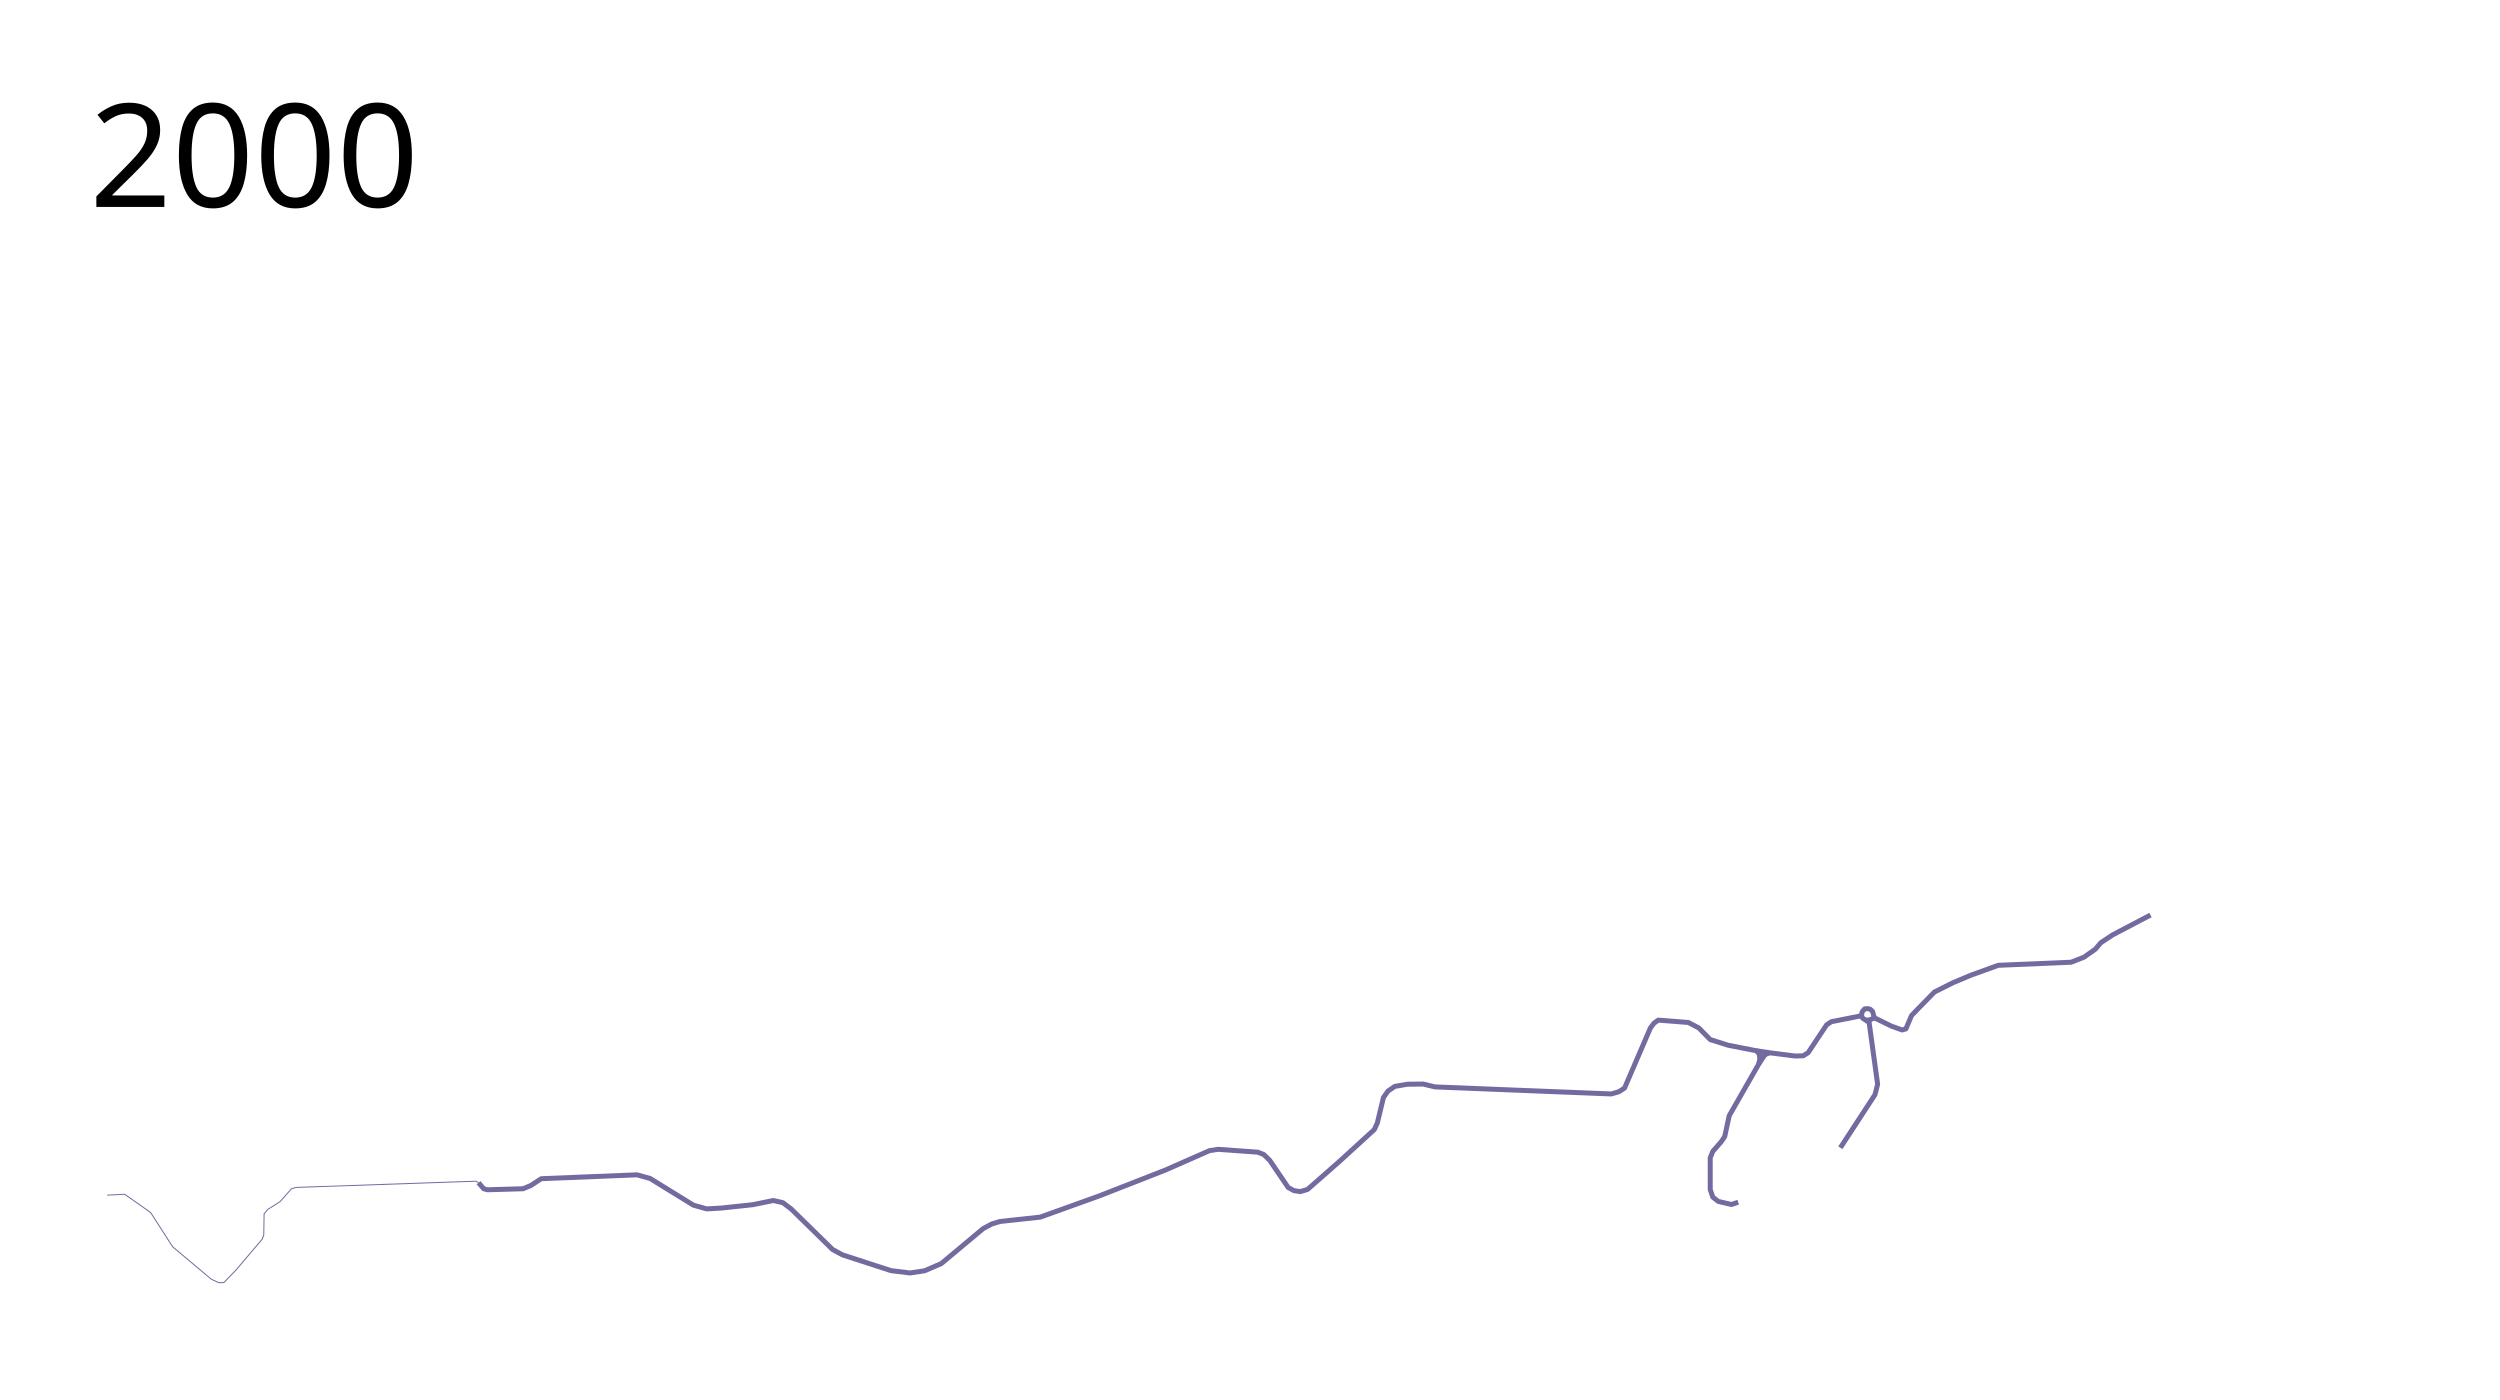
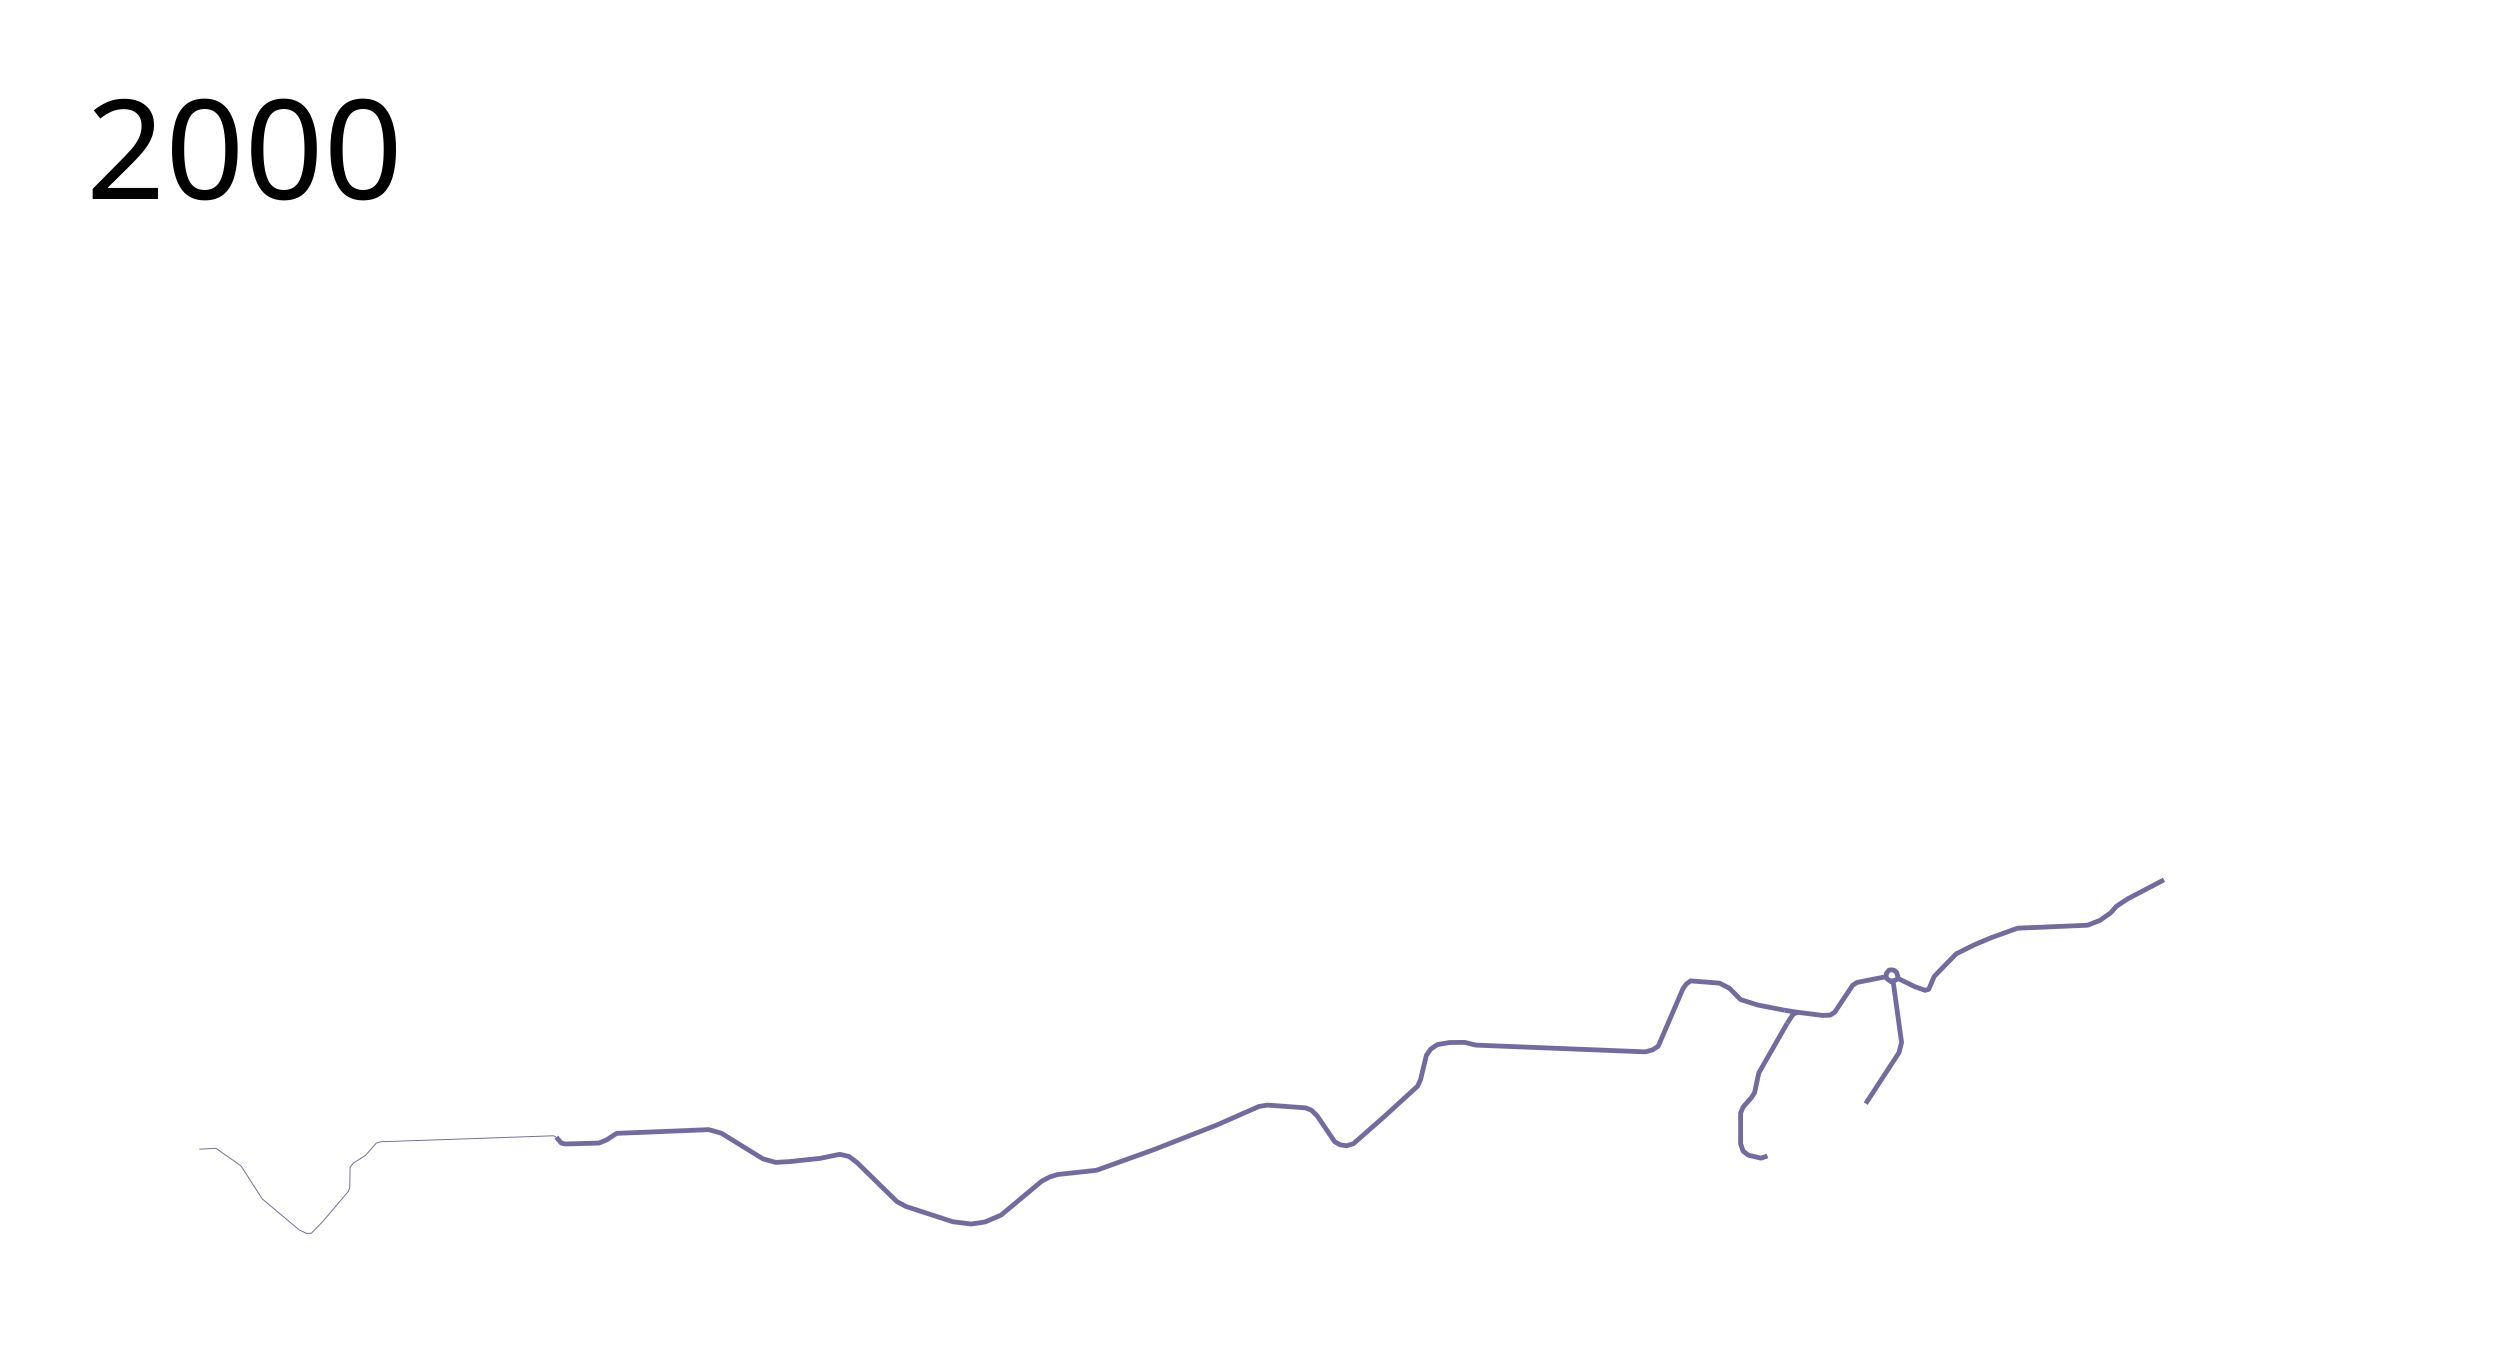
- <svg xmlns="http://www.w3.org/2000/svg" height="1400" width="2500">
-   <path d="M478.531 1182.713l5.202 6.04 3.859 1.007 35.403-1.006 7.718-3.188 10.57-6.88 95.808-3.859 13.087 3.691 43.29 26.679 13.255 3.691 14.597-.839 31.545-3.356 20.47-4.194 9.564 2.181 8.389 6.376 41.276 40.437 9.9 5.37 48.49 15.771 18.96 2.35 14.598-2.182 16.779-7.215 41.947-35.068 8.557-4.53 8.221-2.517 40.27-4.362 59.732-21.477 65.605-25.672 43.793-19.295 8.725-1.343 39.598 2.853 6.04 2.349 5.873 5.705 18.456 27.181 5.705 3.188 6.544 1.007 7.215-2.181 31.712-27.853 35.067-32.048 3.02-6.711 6.041-25.168 4.53-6.544 6.88-4.698 12.584-2.181 15.772-.168 11.745 2.852 176.345 7.047 7.55-2.18 5.706-3.692 25.9-60.132 3.56-4.746 4.27-3.084 30.136 2.373 10.44 5.457 11.39 11.627 18.034 5.695 28 5.458 3.085 3.322.475 4.983-1.187 5.22-29.424 51.492-4.508 20.881-3.56 5.22-8.304 9.492-2.61 6.407v31.796l2.61 7.594 5.457 4.27 13.17 3.085 6.728-2.288M1840.362 1147.739l34.655-53.112 2.61-10.44-8.542-61.814-6.526-4.271-1.067-2.373.523-3.686 2.59-3.134 2.819-.299 2.729.593 2.372 2.136.712 2.491 1.068 3.916 17.204 8.424 10.677 3.796 3.678-1.068 5.695-13.407 6.407-6.644L1934.458 992l18.745-9.373 17.797-7.475 27.288-9.847 72.848-3.085 12.932-5.101 11.271-7.95 5.576-6.525 11.865-7.83 37.731-19.79" fill="none" stroke="#716b9f" stroke-width="5" stroke-linejoin="round" />
+ <svg xmlns="http://www.w3.org/2000/svg" width="2600" height="1400" viewBox="-100 0 2600 1400">
+   <path d="M1758.627 1064.254l-29.424 51.492-4.508 20.881-3.56 5.22-8.304 9.492-2.61 6.407v31.796l2.61 7.594 5.457 4.27 13.17 3.086 6.728-2.288M478.531 1182.713l5.202 6.04 3.859 1.007 35.403-1.006 7.718-3.188 10.57-6.88 95.808-3.859 13.087 3.691 43.29 26.679 13.255 3.691 14.597-.839 31.545-3.356 20.47-4.194 9.564 2.181 8.389 6.376 41.276 40.437 9.9 5.37 48.49 15.771 18.96 2.35 14.598-2.182 16.779-7.215 41.947-35.068 8.557-4.53 8.221-2.517 40.27-4.362 59.732-21.477 65.605-25.672 43.793-19.295 8.725-1.343 39.598 2.853 6.04 2.349 5.873 5.705 18.456 27.181 5.705 3.188 6.544 1.007 7.215-2.181 31.712-27.853 35.067-32.048 3.02-6.711 6.041-25.168 4.53-6.544 6.88-4.698 12.584-2.181 15.772-.168 11.745 2.852 176.345 7.047 7.55-2.18 5.706-3.692 25.9-60.132 3.56-4.746 4.27-3.084 30.136 2.373 10.44 5.457 11.39 11.627 18.034 5.695 28 5.458M1840.362 1147.739l34.655-53.112 2.61-10.44-8.542-61.814-6.526-4.271-1.067-2.373.523-3.686 2.59-3.134 2.819-.299 2.729.593 2.372 2.136.712 2.491 1.068 3.916 17.204 8.424 10.677 3.796 3.678-1.068 5.695-13.407 6.407-6.644L1934.458 992l18.745-9.373 17.797-7.475 27.288-9.847 72.848-3.085 12.932-5.101 11.271-7.95 5.576-6.525 11.865-7.83 37.731-19.79" fill="none" stroke="#716b9f" stroke-width="5" stroke-linejoin="round" />
  <path d="M1861.492 1015.729l-30.17 5.992-4.614 3.02-18.624 28.02-4.866 3.02-7.886.252-25.252-3.188-3.524 1.007-2.097 1.51-5.832 8.892M1756.254 1050.729l13.826 2.116M1864.796 1020.462l5.474-.724 4.035-1.992" fill="none" stroke="#716b9f" stroke-width="5" stroke-linejoin="round" />
  <path d="M478.531 1182.713l-2.685-1.51-179.7 6.208-4.699 1.343-11.41 12.92-12.248 7.717-3.691 4.363-.336 21.31-1.51 4.026-26.51 31.209-11.913 12.248-5.034.168-7.55-3.524-38.592-32.383-21.98-34.229-26.007-18.288-17.45.838" fill="none" stroke="#716b9f" stroke-linejoin="round" />
-   <text style="line-height:125%;-inkscape-font-specification:Sans" y="206.961" x="89.453" font-weight="400" font-size="144px" font-family="Sans" letter-spacing="0" word-spacing="0">
-     <tspan y="206.961" x="89.453">2000</tspan>
+   <text x="-10.547" y="206.961" style="line-height:125%;-inkscape-font-specification:Sans" font-weight="400" font-size="144px" font-family="Sans" letter-spacing="0" word-spacing="0">
+     <tspan x="-10.547" y="206.961">2000</tspan>
  </text>
</svg>
